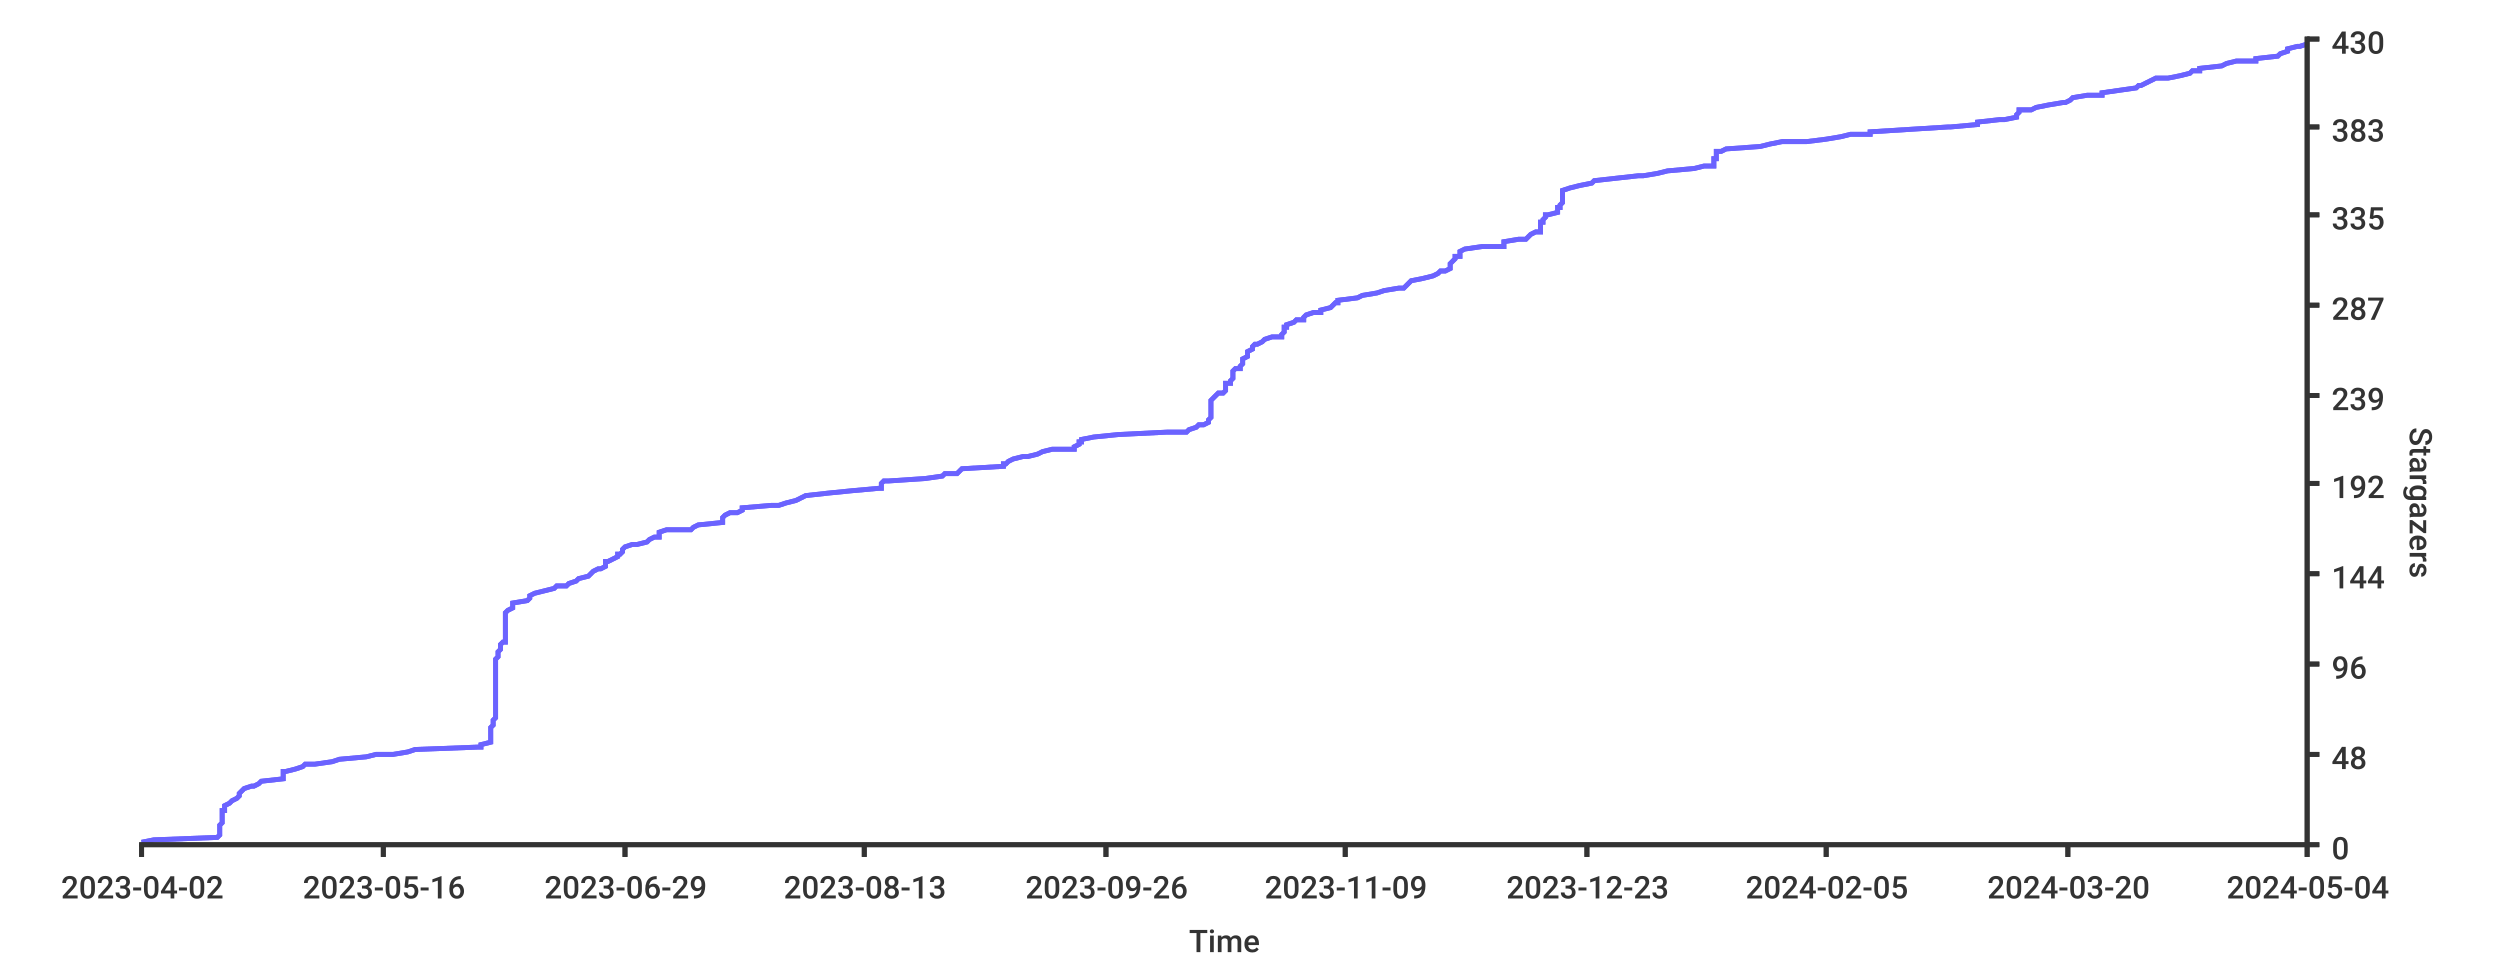
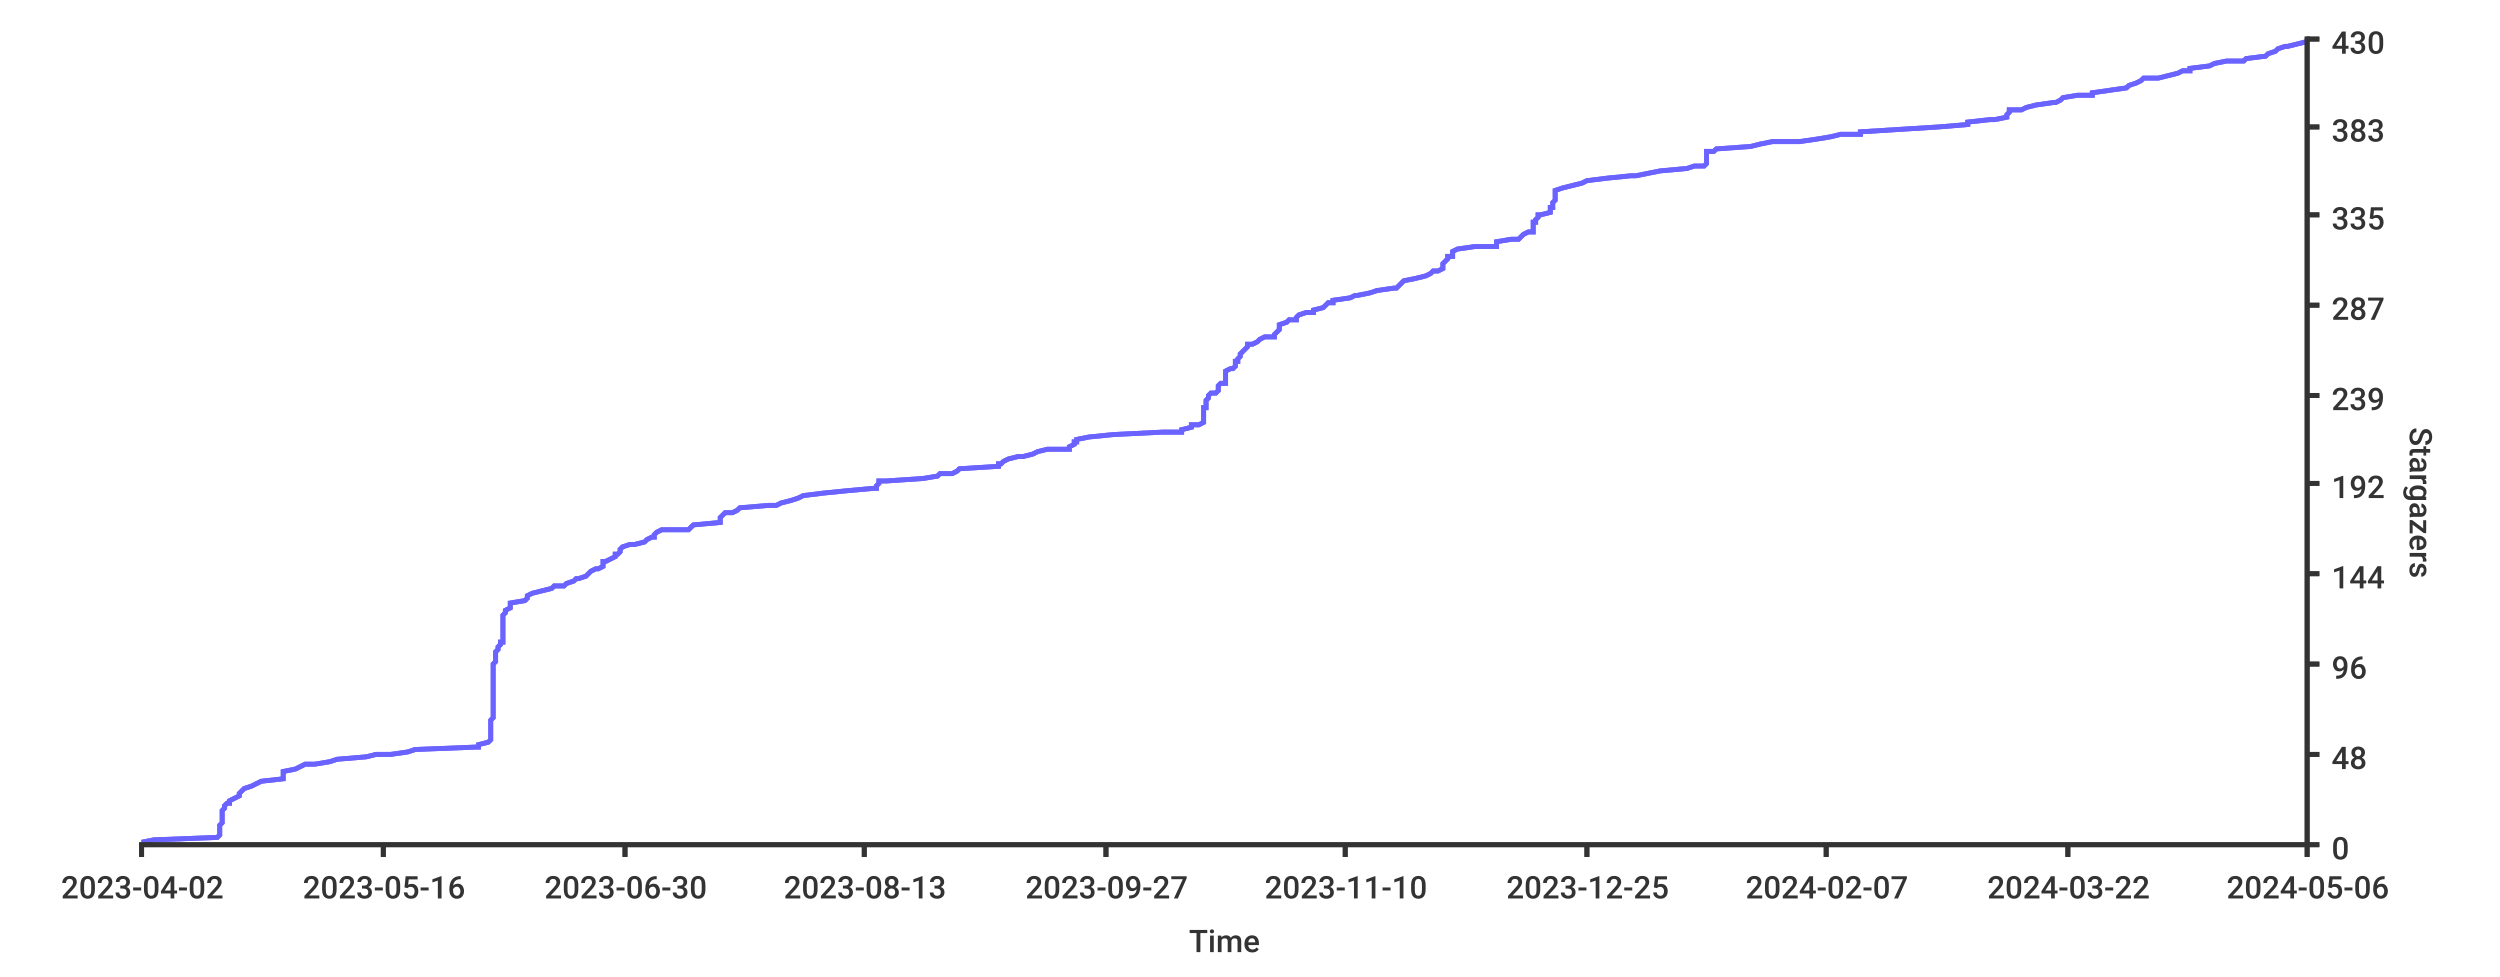
<svg xmlns="http://www.w3.org/2000/svg" width="1024px" height="400px">
  <style type="text/css">
path { fill: none; stroke: rgb(51,51,51); }
path.series { stroke: #6b63ff; }
rect.background { fill: rgb(255,255,255); stroke: none; }

text {
	stroke-width: 0;
	stroke: none;
	fill: rgba(51,51,51,1.0);
	font-size: 12.8px;
	font-family: 'Roboto Medium', sans-serif;
}
</style>
+   <rect width="1024px" height="400px" class="background" rx="8" x="0" y="0" />
  <rect rx="8" x="0" y="0" width="1024px" height="400px" class="background" />
-   <rect x="0" y="0" width="1024px" height="400px" class="background" rx="8" />
-   <path stroke-width="2" class="series" d="M 58 345 L 63 344 L 89 343 L 90 342 L 90 342 L 90 341 L 90 340 L 90 339 L 90 339 L 90 338 L 91 337 L 91 336 L 91 336 L 91 335 L 91 334 L 91 333 L 91 332 L 92 332 L 92 331 L 92 330 L 94 329 L 94 329 L 95 328 L 97 327 L 98 326 L 98 326 L 98 325 L 99 324 L 100 323 L 103 322 L 104 322 L 106 321 L 107 320 L 116 319 L 116 319 L 116 318 L 116 317 L 116 316 L 117 316 L 121 315 L 124 314 L 125 313 L 129 313 L 136 312 L 139 311 L 150 310 L 154 309 L 161 309 L 167 308 L 170 307 L 196 306 L 197 306 L 197 305 L 201 304 L 201 303 L 201 303 L 201 302 L 201 301 L 201 300 L 201 299 L 201 299 L 201 298 L 202 297 L 202 296 L 202 296 L 202 295 L 203 294 L 203 293 L 203 293 L 203 292 L 203 291 L 203 290 L 203 289 L 203 289 L 203 288 L 203 287 L 203 286 L 203 286 L 203 285 L 203 284 L 203 283 L 203 283 L 203 282 L 203 281 L 203 280 L 203 280 L 203 279 L 203 278 L 203 277 L 203 276 L 203 276 L 203 275 L 203 274 L 203 273 L 203 273 L 203 272 L 203 271 L 203 270 L 203 270 L 204 269 L 204 268 L 204 267 L 205 266 L 205 266 L 205 265 L 205 264 L 206 263 L 207 263 L 207 262 L 207 261 L 207 260 L 207 260 L 207 259 L 207 258 L 207 257 L 207 256 L 207 256 L 207 255 L 207 254 L 207 253 L 207 253 L 207 252 L 207 251 L 208 250 L 208 250 L 210 249 L 210 248 L 210 247 L 210 247 L 216 246 L 217 245 L 217 244 L 219 243 L 219 243 L 223 242 L 227 241 L 228 240 L 232 240 L 233 239 L 236 238 L 237 237 L 237 237 L 241 236 L 242 235 L 243 234 L 245 233 L 246 233 L 248 232 L 248 231 L 248 230 L 249 230 L 251 229 L 253 228 L 253 227 L 254 227 L 255 226 L 255 225 L 256 224 L 259 223 L 261 223 L 265 222 L 266 221 L 268 220 L 270 220 L 270 219 L 270 218 L 273 217 L 283 217 L 284 216 L 286 215 L 296 214 L 296 214 L 296 213 L 296 212 L 297 211 L 299 210 L 302 210 L 304 209 L 304 208 L 316 207 L 319 207 L 322 206 L 326 205 L 328 204 L 328 204 L 330 203 L 339 202 L 349 201 L 360 200 L 361 200 L 361 199 L 361 198 L 362 197 L 364 197 L 379 196 L 386 195 L 387 194 L 392 194 L 393 193 L 394 192 L 411 191 L 411 190 L 412 190 L 413 189 L 415 188 L 419 187 L 421 187 L 425 186 L 427 185 L 431 184 L 440 184 L 440 183 L 442 182 L 442 181 L 443 181 L 443 180 L 448 179 L 458 178 L 478 177 L 486 177 L 487 176 L 490 175 L 491 174 L 493 174 L 495 173 L 495 172 L 496 171 L 496 171 L 496 170 L 496 169 L 496 168 L 496 167 L 496 167 L 496 166 L 496 165 L 496 164 L 496 164 L 497 163 L 498 162 L 499 161 L 501 161 L 502 160 L 502 159 L 502 158 L 502 157 L 504 157 L 504 156 L 505 155 L 505 154 L 505 154 L 505 153 L 505 152 L 506 151 L 508 151 L 508 150 L 509 149 L 509 148 L 509 148 L 509 147 L 511 146 L 511 145 L 511 144 L 511 144 L 513 143 L 513 142 L 514 141 L 515 141 L 517 140 L 518 139 L 521 138 L 525 138 L 525 137 L 526 136 L 526 135 L 526 134 L 527 134 L 527 133 L 530 132 L 531 131 L 534 131 L 534 130 L 535 129 L 538 128 L 541 128 L 541 127 L 545 126 L 546 125 L 547 124 L 548 124 L 548 123 L 556 122 L 558 121 L 558 121 L 564 120 L 567 119 L 573 118 L 575 118 L 576 117 L 577 116 L 578 115 L 578 115 L 583 114 L 587 113 L 589 112 L 590 111 L 592 111 L 594 110 L 594 109 L 594 108 L 594 108 L 595 107 L 596 106 L 596 105 L 598 105 L 598 104 L 598 103 L 600 102 L 607 101 L 616 101 L 616 100 L 616 99 L 622 98 L 625 98 L 626 97 L 627 96 L 629 95 L 631 95 L 631 94 L 631 93 L 631 92 L 631 91 L 632 91 L 632 90 L 633 89 L 633 88 L 634 88 L 638 87 L 638 86 L 638 85 L 639 85 L 639 84 L 640 83 L 640 82 L 640 82 L 640 81 L 640 80 L 640 79 L 640 78 L 640 78 L 643 77 L 647 76 L 652 75 L 652 75 L 653 74 L 662 73 L 671 72 L 673 72 L 679 71 L 683 70 L 694 69 L 698 68 L 702 68 L 702 67 L 702 66 L 702 65 L 703 65 L 703 64 L 703 63 L 703 62 L 705 62 L 707 61 L 721 60 L 725 59 L 730 58 L 740 58 L 748 57 L 754 56 L 758 55 L 766 55 L 766 54 L 782 53 L 798 52 L 799 52 L 810 51 L 810 50 L 819 49 L 821 49 L 826 48 L 826 47 L 827 46 L 827 45 L 832 45 L 834 44 L 839 43 L 845 42 L 846 42 L 848 41 L 849 40 L 855 39 L 861 39 L 861 38 L 868 37 L 875 36 L 876 35 L 877 35 L 879 34 L 881 33 L 883 32 L 888 32 L 893 31 L 897 30 L 898 29 L 901 29 L 901 28 L 910 27 L 912 26 L 916 25 L 924 25 L 924 24 L 933 23 L 934 22 L 934 22 L 937 21 L 937 20 L 941 19 L 942 19 L 945 18" />
-   <path stroke-width="2" class="series" d="M 58 345 L 63 344 L 89 343 L 90 342 L 90 342 L 90 341 L 90 340 L 90 339 L 90 339 L 90 338 L 91 337 L 91 336 L 91 336 L 91 335 L 91 334 L 91 333 L 91 332 L 92 332 L 92 331 L 92 330 L 94 329 L 94 329 L 95 328 L 97 327 L 98 326 L 98 326 L 98 325 L 99 324 L 100 323 L 103 322 L 104 322 L 106 321 L 107 320 L 116 319 L 116 319 L 116 318 L 116 317 L 116 316 L 117 316 L 121 315 L 124 314 L 125 313 L 129 313 L 136 312 L 139 311 L 150 310 L 154 309 L 161 309 L 167 308 L 170 307 L 196 306 L 197 306 L 197 305 L 201 304 L 201 303 L 201 303 L 201 302 L 201 301 L 201 300 L 201 299 L 201 299 L 201 298 L 202 297 L 202 296 L 202 296 L 202 295 L 203 294 L 203 293 L 203 293 L 203 292 L 203 291 L 203 290 L 203 289 L 203 289 L 203 288 L 203 287 L 203 286 L 203 286 L 203 285 L 203 284 L 203 283 L 203 283 L 203 282 L 203 281 L 203 280 L 203 280 L 203 279 L 203 278 L 203 277 L 203 276 L 203 276 L 203 275 L 203 274 L 203 273 L 203 273 L 203 272 L 203 271 L 203 270 L 203 270 L 204 269 L 204 268 L 204 267 L 205 266 L 205 266 L 205 265 L 205 264 L 206 263 L 207 263 L 207 262 L 207 261 L 207 260 L 207 260 L 207 259 L 207 258 L 207 257 L 207 256 L 207 256 L 207 255 L 207 254 L 207 253 L 207 253 L 207 252 L 207 251 L 208 250 L 208 250 L 210 249 L 210 248 L 210 247 L 210 247 L 216 246 L 217 245 L 217 244 L 219 243 L 219 243 L 223 242 L 227 241 L 228 240 L 232 240 L 233 239 L 236 238 L 237 237 L 237 237 L 241 236 L 242 235 L 243 234 L 245 233 L 246 233 L 248 232 L 248 231 L 248 230 L 249 230 L 251 229 L 253 228 L 253 227 L 254 227 L 255 226 L 255 225 L 256 224 L 259 223 L 261 223 L 265 222 L 266 221 L 268 220 L 270 220 L 270 219 L 270 218 L 273 217 L 283 217 L 284 216 L 286 215 L 296 214 L 296 214 L 296 213 L 296 212 L 297 211 L 299 210 L 302 210 L 304 209 L 304 208 L 316 207 L 319 207 L 322 206 L 326 205 L 328 204 L 328 204 L 330 203 L 339 202 L 349 201 L 360 200 L 361 200 L 361 199 L 361 198 L 362 197 L 364 197 L 379 196 L 386 195 L 387 194 L 392 194 L 393 193 L 394 192 L 411 191 L 411 190 L 412 190 L 413 189 L 415 188 L 419 187 L 421 187 L 425 186 L 427 185 L 431 184 L 440 184 L 440 183 L 442 182 L 442 181 L 443 181 L 443 180 L 448 179 L 458 178 L 478 177 L 486 177 L 487 176 L 490 175 L 491 174 L 493 174 L 495 173 L 495 172 L 496 171 L 496 171 L 496 170 L 496 169 L 496 168 L 496 167 L 496 167 L 496 166 L 496 165 L 496 164 L 496 164 L 497 163 L 498 162 L 499 161 L 501 161 L 502 160 L 502 159 L 502 158 L 502 157 L 504 157 L 504 156 L 505 155 L 505 154 L 505 154 L 505 153 L 505 152 L 506 151 L 508 151 L 508 150 L 509 149 L 509 148 L 509 148 L 509 147 L 511 146 L 511 145 L 511 144 L 511 144 L 513 143 L 513 142 L 514 141 L 515 141 L 517 140 L 518 139 L 521 138 L 525 138 L 525 137 L 526 136 L 526 135 L 526 134 L 527 134 L 527 133 L 530 132 L 531 131 L 534 131 L 534 130 L 535 129 L 538 128 L 541 128 L 541 127 L 545 126 L 546 125 L 547 124 L 548 124 L 548 123 L 556 122 L 558 121 L 558 121 L 564 120 L 567 119 L 573 118 L 575 118 L 576 117 L 577 116 L 578 115 L 578 115 L 583 114 L 587 113 L 589 112 L 590 111 L 592 111 L 594 110 L 594 109 L 594 108 L 594 108 L 595 107 L 596 106 L 596 105 L 598 105 L 598 104 L 598 103 L 600 102 L 607 101 L 616 101 L 616 100 L 616 99 L 622 98 L 625 98 L 626 97 L 627 96 L 629 95 L 631 95 L 631 94 L 631 93 L 631 92 L 631 91 L 632 91 L 632 90 L 633 89 L 633 88 L 634 88 L 638 87 L 638 86 L 638 85 L 639 85 L 639 84 L 640 83 L 640 82 L 640 82 L 640 81 L 640 80 L 640 79 L 640 78 L 640 78 L 643 77 L 647 76 L 652 75 L 652 75 L 653 74 L 662 73 L 671 72 L 673 72 L 679 71 L 683 70 L 694 69 L 698 68 L 702 68 L 702 67 L 702 66 L 702 65 L 703 65 L 703 64 L 703 63 L 703 62 L 705 62 L 707 61 L 721 60 L 725 59 L 730 58 L 740 58 L 748 57 L 754 56 L 758 55 L 766 55 L 766 54 L 782 53 L 798 52 L 799 52 L 810 51 L 810 50 L 819 49 L 821 49 L 826 48 L 826 47 L 827 46 L 827 45 L 832 45 L 834 44 L 839 43 L 845 42 L 846 42 L 848 41 L 849 40 L 855 39 L 861 39 L 861 38 L 868 37 L 875 36 L 876 35 L 877 35 L 879 34 L 881 33 L 883 32 L 888 32 L 893 31 L 897 30 L 898 29 L 901 29 L 901 28 L 910 27 L 912 26 L 916 25 L 924 25 L 924 24 L 933 23 L 934 22 L 934 22 L 937 21 L 937 20 L 941 19 L 942 19 L 945 18" />
+   <path stroke-width="2" class="series" d="M 58 345 L 63 344 L 89 343 L 90 342 L 90 342 L 90 341 L 90 340 L 90 339 L 90 339 L 90 338 L 91 337 L 91 336 L 91 336 L 91 335 L 91 334 L 91 333 L 91 332 L 91 332 L 92 331 L 92 330 L 93 329 L 94 329 L 94 328 L 96 327 L 98 326 L 98 326 L 98 325 L 99 324 L 100 323 L 103 322 L 103 322 L 105 321 L 107 320 L 116 319 L 116 319 L 116 318 L 116 317 L 116 316 L 116 316 L 121 315 L 123 314 L 125 313 L 129 313 L 135 312 L 138 311 L 150 310 L 154 309 L 160 309 L 167 308 L 170 307 L 195 306 L 196 306 L 196 305 L 200 304 L 201 303 L 201 303 L 201 302 L 201 301 L 201 300 L 201 299 L 201 299 L 201 298 L 201 297 L 201 296 L 201 296 L 201 295 L 202 294 L 202 293 L 202 293 L 202 292 L 202 291 L 202 290 L 202 289 L 202 289 L 202 288 L 202 287 L 202 286 L 202 286 L 202 285 L 202 284 L 202 283 L 202 283 L 202 282 L 202 281 L 202 280 L 202 280 L 202 279 L 202 278 L 202 277 L 202 276 L 202 276 L 202 275 L 202 274 L 202 273 L 202 273 L 202 272 L 203 271 L 203 270 L 203 270 L 203 269 L 203 268 L 203 267 L 204 266 L 204 266 L 204 265 L 205 264 L 205 263 L 206 263 L 206 262 L 206 261 L 206 260 L 206 260 L 206 259 L 206 258 L 206 257 L 206 256 L 206 256 L 206 255 L 206 254 L 206 253 L 206 253 L 206 252 L 207 251 L 207 250 L 207 250 L 209 249 L 209 248 L 209 247 L 209 247 L 215 246 L 216 245 L 216 244 L 218 243 L 218 243 L 222 242 L 226 241 L 227 240 L 231 240 L 232 239 L 235 238 L 236 237 L 237 237 L 240 236 L 241 235 L 242 234 L 244 233 L 245 233 L 247 232 L 247 231 L 247 230 L 248 230 L 250 229 L 252 228 L 252 227 L 253 227 L 254 226 L 254 225 L 255 224 L 258 223 L 260 223 L 264 222 L 265 221 L 267 220 L 268 220 L 268 219 L 269 218 L 271 217 L 282 217 L 283 216 L 284 215 L 295 214 L 295 214 L 295 213 L 295 212 L 296 211 L 297 210 L 300 210 L 302 209 L 303 208 L 315 207 L 318 207 L 320 206 L 324 205 L 327 204 L 327 204 L 329 203 L 337 202 L 347 201 L 358 200 L 359 200 L 359 199 L 360 198 L 360 197 L 363 197 L 378 196 L 384 195 L 385 194 L 390 194 L 392 193 L 393 192 L 409 191 L 409 190 L 410 190 L 411 189 L 413 188 L 417 187 L 419 187 L 423 186 L 425 185 L 429 184 L 438 184 L 438 183 L 440 182 L 440 181 L 441 181 L 441 180 L 446 179 L 456 178 L 476 177 L 484 177 L 484 176 L 488 175 L 488 174 L 491 174 L 493 173 L 493 172 L 493 171 L 493 171 L 493 170 L 493 169 L 493 168 L 493 167 L 494 167 L 494 166 L 494 165 L 494 164 L 494 164 L 495 163 L 495 162 L 496 161 L 498 161 L 499 160 L 499 159 L 499 158 L 500 157 L 502 157 L 502 156 L 502 155 L 502 154 L 502 154 L 502 153 L 502 152 L 504 151 L 505 151 L 506 150 L 506 149 L 506 148 L 507 148 L 507 147 L 508 146 L 508 145 L 509 144 L 509 144 L 510 143 L 511 142 L 511 141 L 513 141 L 515 140 L 516 139 L 518 138 L 522 138 L 522 137 L 523 136 L 524 135 L 524 134 L 524 134 L 524 133 L 527 132 L 528 131 L 531 131 L 531 130 L 532 129 L 535 128 L 538 128 L 538 127 L 542 126 L 543 125 L 544 124 L 546 124 L 546 123 L 553 122 L 555 121 L 556 121 L 561 120 L 564 119 L 571 118 L 572 118 L 573 117 L 574 116 L 575 115 L 575 115 L 580 114 L 584 113 L 586 112 L 587 111 L 589 111 L 591 110 L 591 109 L 591 108 L 591 108 L 592 107 L 593 106 L 593 105 L 595 105 L 595 104 L 595 103 L 597 102 L 604 101 L 613 101 L 613 100 L 613 99 L 619 98 L 622 98 L 623 97 L 624 96 L 626 95 L 628 95 L 628 94 L 628 93 L 628 92 L 628 91 L 629 91 L 629 90 L 630 89 L 630 88 L 631 88 L 635 87 L 635 86 L 635 85 L 636 85 L 636 84 L 636 83 L 637 82 L 637 82 L 637 81 L 637 80 L 637 79 L 637 78 L 637 78 L 640 77 L 644 76 L 648 75 L 648 75 L 650 74 L 658 73 L 668 72 L 670 72 L 675 71 L 680 70 L 691 69 L 694 68 L 698 68 L 699 67 L 699 66 L 699 65 L 699 65 L 699 64 L 699 63 L 699 62 L 702 62 L 703 61 L 717 60 L 721 59 L 726 58 L 737 58 L 744 57 L 750 56 L 754 55 L 762 55 L 762 54 L 778 53 L 794 52 L 794 52 L 806 51 L 806 50 L 815 49 L 817 49 L 822 48 L 822 47 L 823 46 L 823 45 L 828 45 L 830 44 L 834 43 L 841 42 L 842 42 L 844 41 L 845 40 L 851 39 L 857 39 L 857 38 L 864 37 L 871 36 L 872 35 L 872 35 L 875 34 L 877 33 L 878 32 L 884 32 L 888 31 L 892 30 L 894 29 L 897 29 L 897 28 L 905 27 L 907 26 L 912 25 L 919 25 L 920 24 L 928 23 L 929 22 L 929 22 L 932 21 L 933 20 L 936 19 L 937 19 L 941 18 L 945 17" />
+   <path class="series" d="M 58 345 L 63 344 L 89 343 L 90 342 L 90 342 L 90 341 L 90 340 L 90 339 L 90 339 L 90 338 L 91 337 L 91 336 L 91 336 L 91 335 L 91 334 L 91 333 L 91 332 L 91 332 L 92 331 L 92 330 L 93 329 L 94 329 L 94 328 L 96 327 L 98 326 L 98 326 L 98 325 L 99 324 L 100 323 L 103 322 L 103 322 L 105 321 L 107 320 L 116 319 L 116 319 L 116 318 L 116 317 L 116 316 L 116 316 L 121 315 L 123 314 L 125 313 L 129 313 L 135 312 L 138 311 L 150 310 L 154 309 L 160 309 L 167 308 L 170 307 L 195 306 L 196 306 L 196 305 L 200 304 L 201 303 L 201 303 L 201 302 L 201 301 L 201 300 L 201 299 L 201 299 L 201 298 L 201 297 L 201 296 L 201 296 L 201 295 L 202 294 L 202 293 L 202 293 L 202 292 L 202 291 L 202 290 L 202 289 L 202 289 L 202 288 L 202 287 L 202 286 L 202 286 L 202 285 L 202 284 L 202 283 L 202 283 L 202 282 L 202 281 L 202 280 L 202 280 L 202 279 L 202 278 L 202 277 L 202 276 L 202 276 L 202 275 L 202 274 L 202 273 L 202 273 L 202 272 L 203 271 L 203 270 L 203 270 L 203 269 L 203 268 L 203 267 L 204 266 L 204 266 L 204 265 L 205 264 L 205 263 L 206 263 L 206 262 L 206 261 L 206 260 L 206 260 L 206 259 L 206 258 L 206 257 L 206 256 L 206 256 L 206 255 L 206 254 L 206 253 L 206 253 L 206 252 L 207 251 L 207 250 L 207 250 L 209 249 L 209 248 L 209 247 L 209 247 L 215 246 L 216 245 L 216 244 L 218 243 L 218 243 L 222 242 L 226 241 L 227 240 L 231 240 L 232 239 L 235 238 L 236 237 L 237 237 L 240 236 L 241 235 L 242 234 L 244 233 L 245 233 L 247 232 L 247 231 L 247 230 L 248 230 L 250 229 L 252 228 L 252 227 L 253 227 L 254 226 L 254 225 L 255 224 L 258 223 L 260 223 L 264 222 L 265 221 L 267 220 L 268 220 L 268 219 L 269 218 L 271 217 L 282 217 L 283 216 L 284 215 L 295 214 L 295 214 L 295 213 L 295 212 L 296 211 L 297 210 L 300 210 L 302 209 L 303 208 L 315 207 L 318 207 L 320 206 L 324 205 L 327 204 L 327 204 L 329 203 L 337 202 L 347 201 L 358 200 L 359 200 L 359 199 L 360 198 L 360 197 L 363 197 L 378 196 L 384 195 L 385 194 L 390 194 L 392 193 L 393 192 L 409 191 L 409 190 L 410 190 L 411 189 L 413 188 L 417 187 L 419 187 L 423 186 L 425 185 L 429 184 L 438 184 L 438 183 L 440 182 L 440 181 L 441 181 L 441 180 L 446 179 L 456 178 L 476 177 L 484 177 L 484 176 L 488 175 L 488 174 L 491 174 L 493 173 L 493 172 L 493 171 L 493 171 L 493 170 L 493 169 L 493 168 L 493 167 L 494 167 L 494 166 L 494 165 L 494 164 L 494 164 L 495 163 L 495 162 L 496 161 L 498 161 L 499 160 L 499 159 L 499 158 L 500 157 L 502 157 L 502 156 L 502 155 L 502 154 L 502 154 L 502 153 L 502 152 L 504 151 L 505 151 L 506 150 L 506 149 L 506 148 L 507 148 L 507 147 L 508 146 L 508 145 L 509 144 L 509 144 L 510 143 L 511 142 L 511 141 L 513 141 L 515 140 L 516 139 L 518 138 L 522 138 L 522 137 L 523 136 L 524 135 L 524 134 L 524 134 L 524 133 L 527 132 L 528 131 L 531 131 L 531 130 L 532 129 L 535 128 L 538 128 L 538 127 L 542 126 L 543 125 L 544 124 L 546 124 L 546 123 L 553 122 L 555 121 L 556 121 L 561 120 L 564 119 L 571 118 L 572 118 L 573 117 L 574 116 L 575 115 L 575 115 L 580 114 L 584 113 L 586 112 L 587 111 L 589 111 L 591 110 L 591 109 L 591 108 L 591 108 L 592 107 L 593 106 L 593 105 L 595 105 L 595 104 L 595 103 L 597 102 L 604 101 L 613 101 L 613 100 L 613 99 L 619 98 L 622 98 L 623 97 L 624 96 L 626 95 L 628 95 L 628 94 L 628 93 L 628 92 L 628 91 L 629 91 L 629 90 L 630 89 L 630 88 L 631 88 L 635 87 L 635 86 L 635 85 L 636 85 L 636 84 L 636 83 L 637 82 L 637 82 L 637 81 L 637 80 L 637 79 L 637 78 L 637 78 L 640 77 L 644 76 L 648 75 L 648 75 L 650 74 L 658 73 L 668 72 L 670 72 L 675 71 L 680 70 L 691 69 L 694 68 L 698 68 L 699 67 L 699 66 L 699 65 L 699 65 L 699 64 L 699 63 L 699 62 L 702 62 L 703 61 L 717 60 L 721 59 L 726 58 L 737 58 L 744 57 L 750 56 L 754 55 L 762 55 L 762 54 L 778 53 L 794 52 L 794 52 L 806 51 L 806 50 L 815 49 L 817 49 L 822 48 L 822 47 L 823 46 L 823 45 L 828 45 L 830 44 L 834 43 L 841 42 L 842 42 L 844 41 L 845 40 L 851 39 L 857 39 L 857 38 L 864 37 L 871 36 L 872 35 L 872 35 L 875 34 L 877 33 L 878 32 L 884 32 L 888 31 L 892 30 L 894 29 L 897 29 L 897 28 L 905 27 L 907 26 L 912 25 L 919 25 L 920 24 L 928 23 L 929 22 L 929 22 L 932 21 L 933 20 L 936 19 L 937 19 L 941 18 L 945 17" stroke-width="2" />
  <path stroke-width="2" d="M 945 346 L 945 15" />
  <path stroke-width="2" d="M 945 346 L 945 15" />
+   <path stroke-width="2" d="M 945 346 L 950 346" />
  <path d="M 945 346 L 950 346" stroke-width="2" />
-   <path stroke-width="2" d="M 945 346 L 950 346" />
  <text x="955" y="352">0</text>
  <path stroke-width="2" d="M 945 309 L 950 309" />
  <path stroke-width="2" d="M 945 309 L 950 309" />
-   <text x="955" y="315">48</text>
-   <path d="M 945 272 L 950 272" stroke-width="2" />
+   <text y="315" x="955">48</text>
+   <path stroke-width="2" d="M 945 272 L 950 272" />
  <path stroke-width="2" d="M 945 272 L 950 272" />
  <text x="955" y="278">96</text>
+   <path stroke-width="2" d="M 945 235 L 950 235" />
  <path d="M 945 235 L 950 235" stroke-width="2" />
-   <path stroke-width="2" d="M 945 235 L 950 235" />
  <text x="955" y="241">144</text>
  <path stroke-width="2" d="M 945 198 L 950 198" />
  <path stroke-width="2" d="M 945 198 L 950 198" />
  <text x="955" y="204">192</text>
  <path stroke-width="2" d="M 945 162 L 950 162" />
-   <path d="M 945 162 L 950 162" stroke-width="2" />
+   <path stroke-width="2" d="M 945 162 L 950 162" />
  <text x="955" y="168">239</text>
  <path stroke-width="2" d="M 945 125 L 950 125" />
-   <path stroke-width="2" d="M 945 125 L 950 125" />
-   <text y="131" x="955">287</text>
+   <path d="M 945 125 L 950 125" stroke-width="2" />
+   <text x="955" y="131">287</text>
  <path stroke-width="2" d="M 945 88 L 950 88" />
-   <path stroke-width="2" d="M 945 88 L 950 88" />
+   <path d="M 945 88 L 950 88" stroke-width="2" />
  <text x="955" y="94">335</text>
  <path stroke-width="2" d="M 945 52 L 950 52" />
  <path stroke-width="2" d="M 945 52 L 950 52" />
  <text x="955" y="58">383</text>
  <path stroke-width="2" d="M 945 16 L 950 16" />
  <path stroke-width="2" d="M 945 16 L 950 16" />
  <text x="955" y="22">430</text>
-   <text x="987" y="175" transform="rotate(90.00,987,175)">Stargazers</text>
+   <text transform="rotate(90.00,987,175)" x="987" y="175">Stargazers</text>
  <path stroke-width="2" d="M 57 346 L 945 346" />
  <path stroke-width="2" d="M 57 346 L 945 346" />
  <path stroke-width="2" d="M 58 346 L 58 351" />
-   <path d="M 58 346 L 58 351" stroke-width="2" />
-   <text x="25" y="368">2023-04-02</text>
+   <path stroke-width="2" d="M 58 346 L 58 351" />
+   <text y="368" x="25">2023-04-02</text>
  <path stroke-width="2" d="M 157 346 L 157 351" />
-   <path d="M 157 346 L 157 351" stroke-width="2" />
+   <path stroke-width="2" d="M 157 346 L 157 351" />
  <text x="124" y="368">2023-05-16</text>
  <path stroke-width="2" d="M 256 346 L 256 351" />
  <path stroke-width="2" d="M 256 346 L 256 351" />
-   <text x="223" y="368">2023-06-29</text>
-   <path stroke-width="2" d="M 354 346 L 354 351" />
+   <text x="223" y="368">2023-06-30</text>
+   <path d="M 354 346 L 354 351" stroke-width="2" />
  <path stroke-width="2" d="M 354 346 L 354 351" />
  <text x="321" y="368">2023-08-13</text>
  <path stroke-width="2" d="M 453 346 L 453 351" />
  <path stroke-width="2" d="M 453 346 L 453 351" />
-   <text x="420" y="368">2023-09-26</text>
+   <text x="420" y="368">2023-09-27</text>
  <path stroke-width="2" d="M 551 346 L 551 351" />
  <path stroke-width="2" d="M 551 346 L 551 351" />
-   <text x="518" y="368">2023-11-09</text>
+   <text x="518" y="368">2023-11-10</text>
  <path stroke-width="2" d="M 650 346 L 650 351" />
  <path stroke-width="2" d="M 650 346 L 650 351" />
-   <text y="368" x="617">2023-12-23</text>
+   <text y="368" x="617">2023-12-25</text>
  <path stroke-width="2" d="M 748 346 L 748 351" />
  <path stroke-width="2" d="M 748 346 L 748 351" />
-   <text x="715" y="368">2024-02-05</text>
+   <text x="715" y="368">2024-02-07</text>
  <path stroke-width="2" d="M 847 346 L 847 351" />
  <path stroke-width="2" d="M 847 346 L 847 351" />
-   <text x="814" y="368">2024-03-20</text>
+   <text x="814" y="368">2024-03-22</text>
  <path stroke-width="2" d="M 945 346 L 945 351" />
  <path stroke-width="2" d="M 945 346 L 945 351" />
-   <text x="912" y="368">2024-05-04</text>
+   <text x="912" y="368">2024-05-06</text>
  <text x="487" y="390">Time</text>
</svg>
